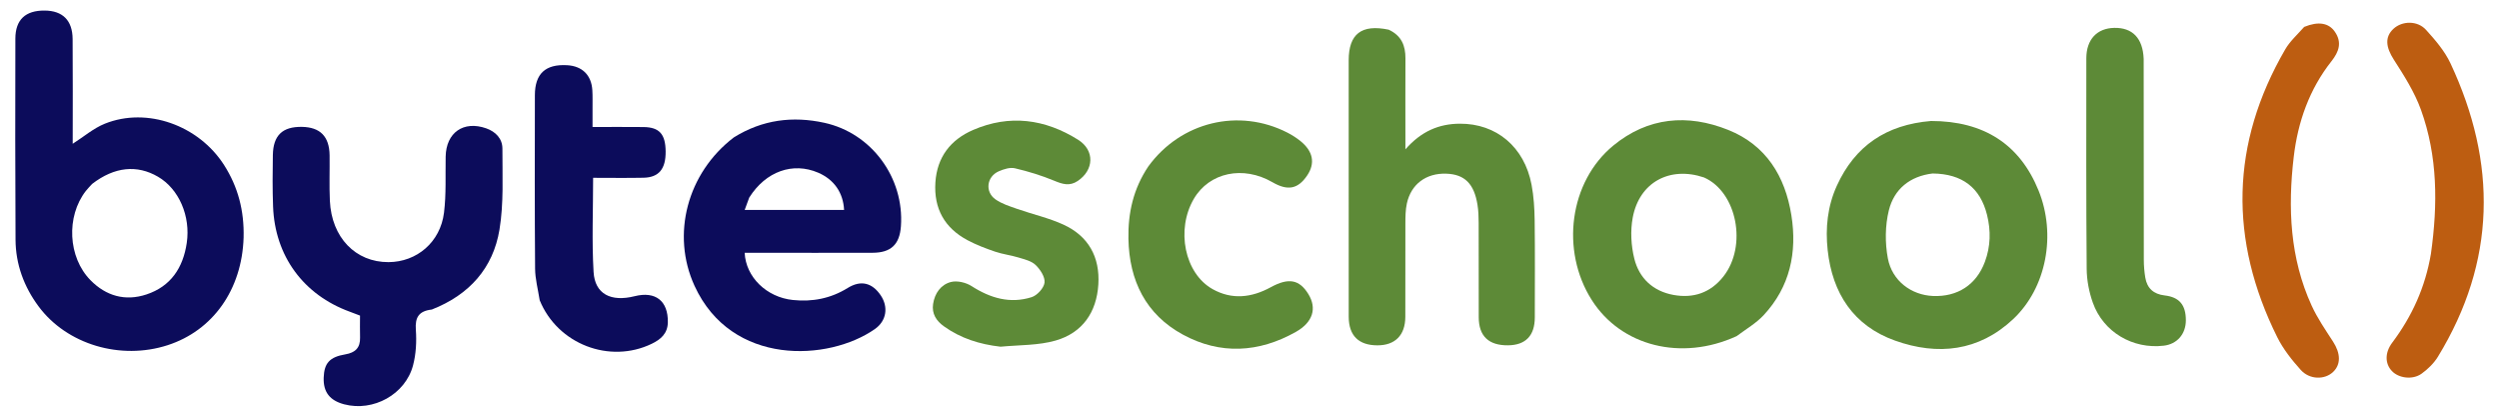
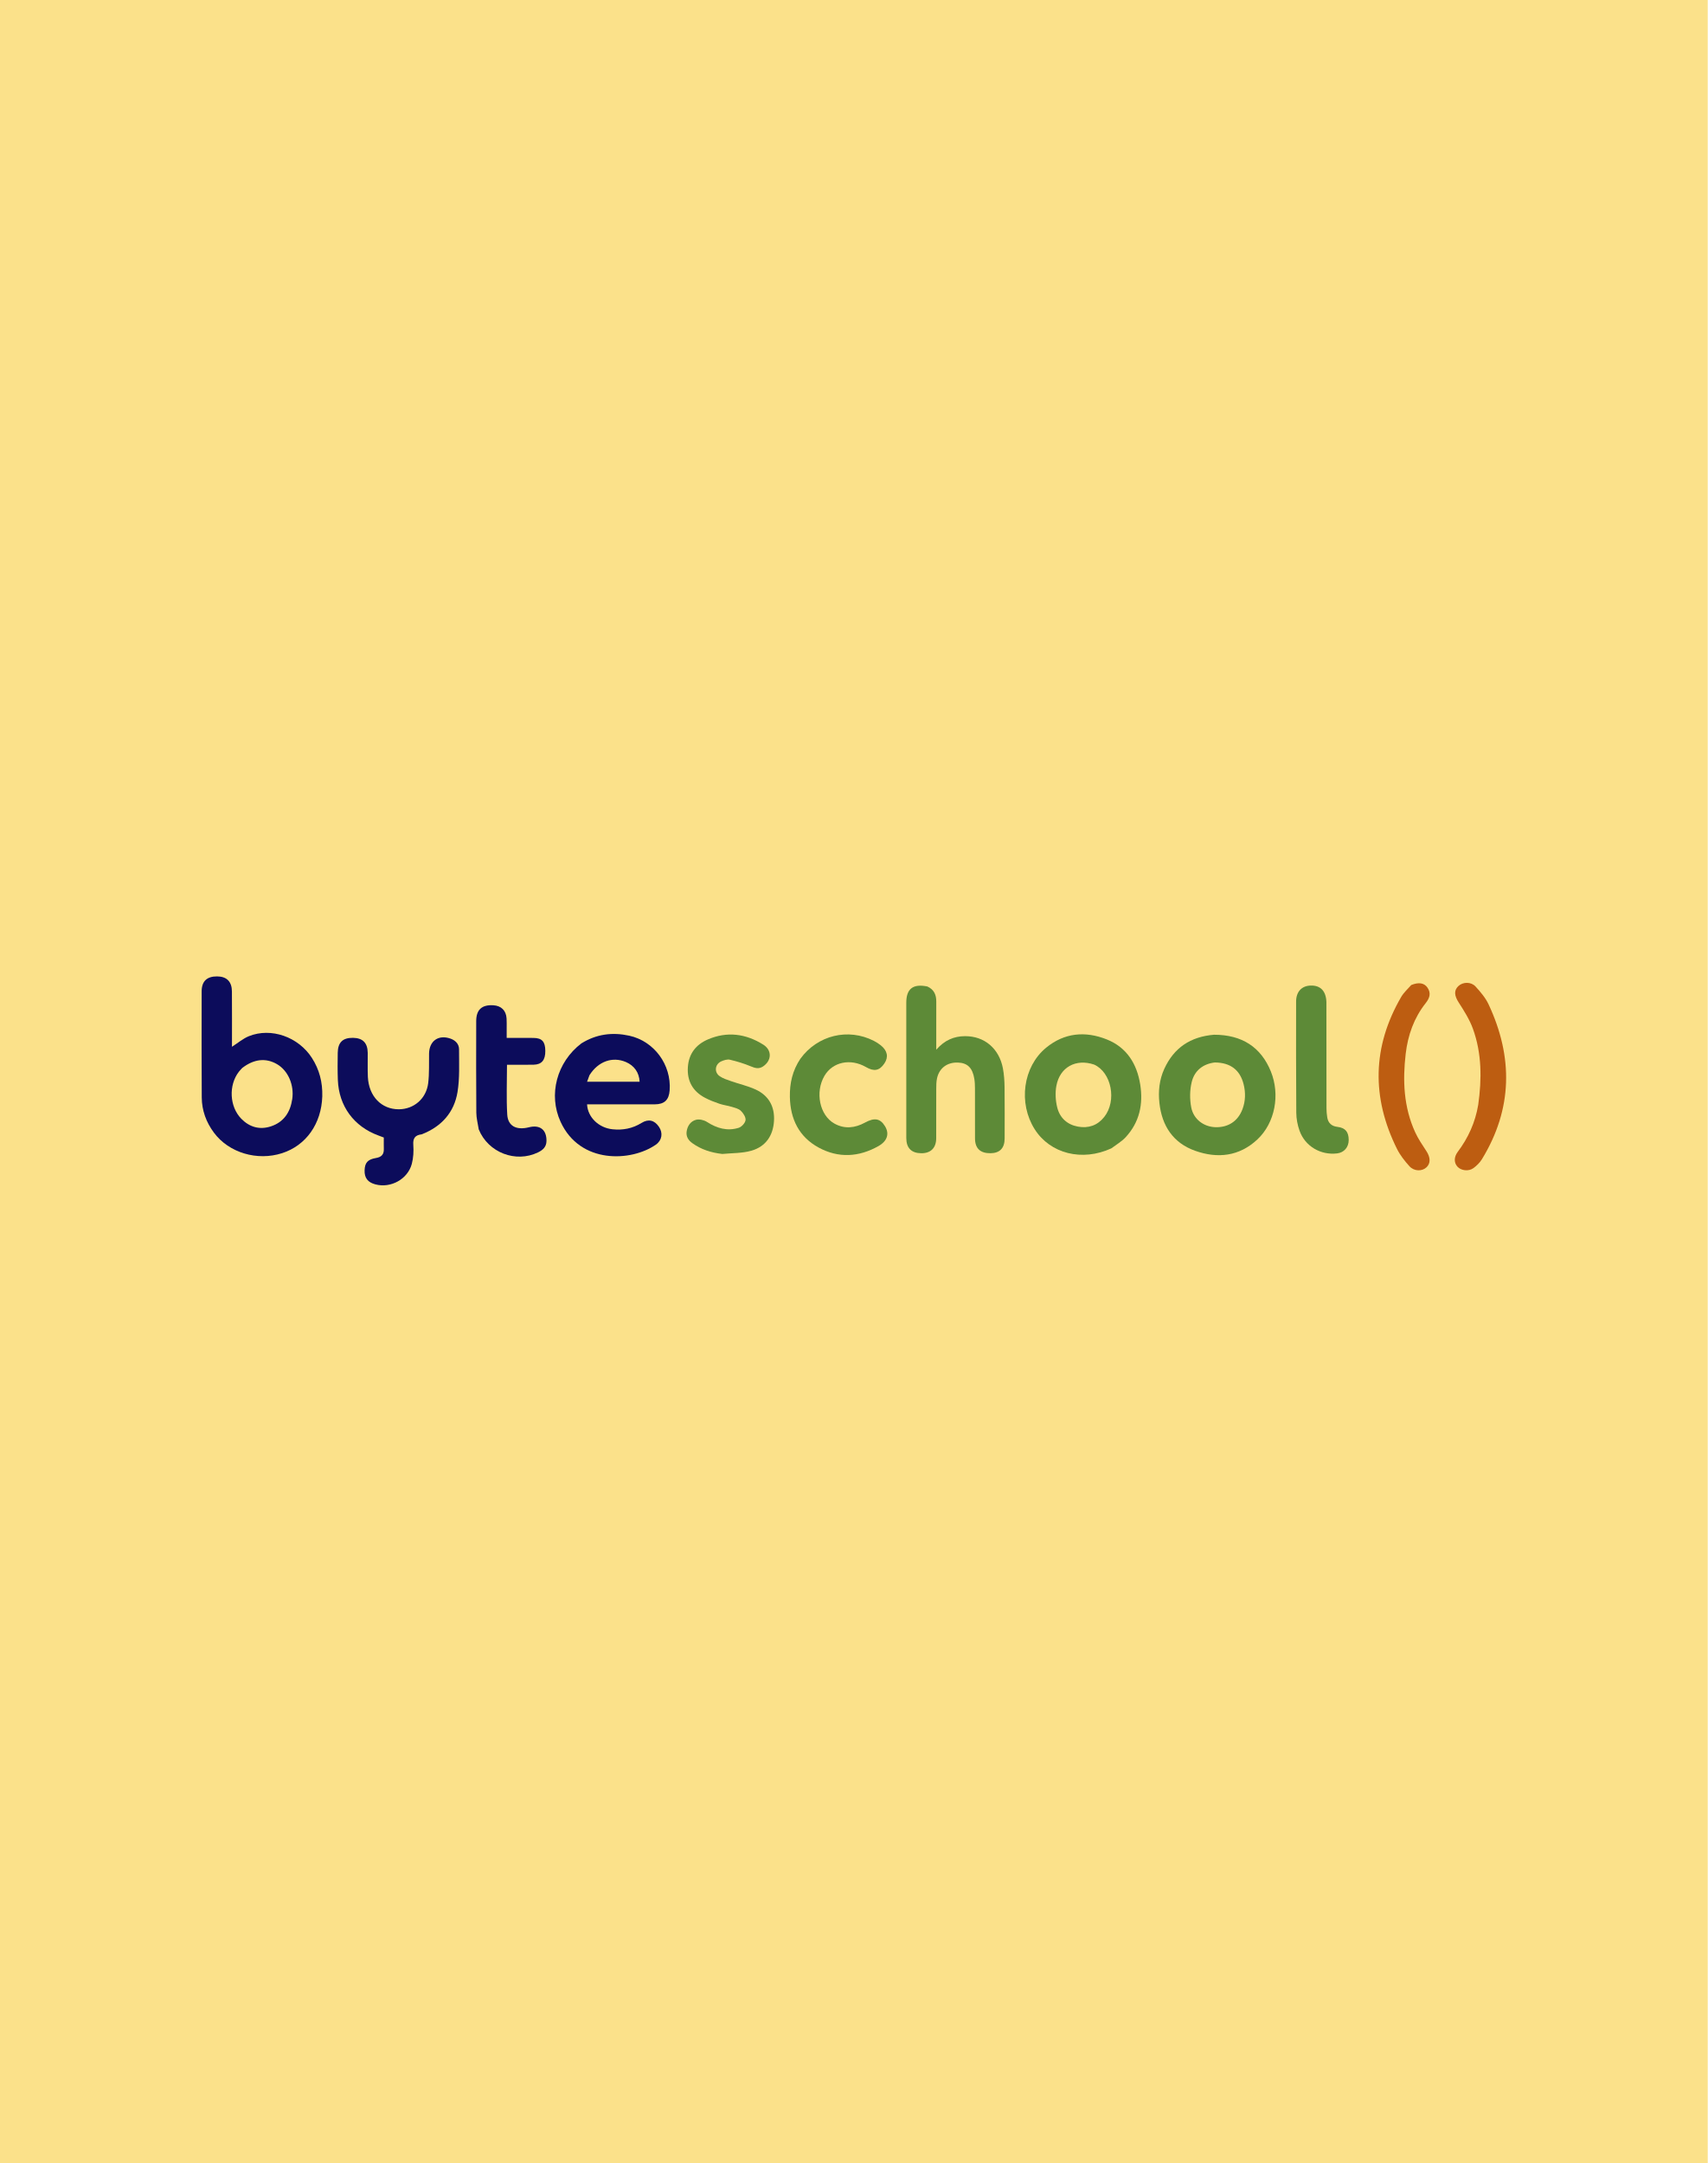
- <svg xmlns="http://www.w3.org/2000/svg" version="1.1" viewBox="105 540 1044 175" width="50%">
-   <g transform="translate(-1.492557,68.33006)">
-     <path fill="#0c0c5b" opacity="1" stroke="none" d="m 208.263,570.89 c -0.687,21.768 -12.853,38.82 -31.741,44.932 -19.661,6.362 -42.07,-0.282 -53.898,-16.183 -6.121,-8.229 -9.581,-17.581 -9.639,-27.874 -0.158,-27.979 -0.145,-55.96 -0.074,-83.94 0.02,-7.97 4.235,-11.81 12.246,-11.743 7.506,0.063 11.613,4.068 11.677,11.884 0.12,14.598 0.034,29.198 0.034,43.745 4.652,-2.963 8.712,-6.493 13.429,-8.387 17.585,-7.062 39.16,0.635 49.793,17.246 5.832,9.109 8.464,19.092 8.173,30.322 m -63.266,-22.43 c -0.891,0.988 -1.848,1.925 -2.662,2.973 -8.258,10.644 -7.473,27.641 1.952,37.235 6.492,6.609 14.514,8.888 23.352,5.973 10.199,-3.364 15.334,-11.133 16.874,-21.522 1.658,-11.187 -3.275,-22.564 -12.019,-27.65 -8.735,-5.081 -18.118,-4.211 -27.497,2.992 z" id="path2" />
-     <path fill="#5d8a37" opacity="1" stroke="none" d="m 686.648,484.071 c 5.4,2.502 7.019,6.736 6.992,11.988 -0.057,11 -0.017,22 -0.017,32.999 0,1.246 -6e-5,2.492 -6e-5,4.975 6.622,-7.545 14.012,-10.659 22.744,-10.707 15.258,-0.084 26.974,9.688 29.96,25.488 0.922,4.88 1.234,9.929 1.297,14.907 0.172,13.498 0.072,26.999 0.06,40.499 -0.007,7.609 -3.833,11.578 -11.177,11.65 -8.087,0.079 -12.219,-3.807 -12.247,-11.695 -0.047,-13.166 0.013,-26.333 -0.032,-39.5 -0.008,-2.491 -0.093,-5.013 -0.485,-7.466 -1.415,-8.86 -5.417,-12.762 -13.091,-13.014 -8.344,-0.274 -14.63,4.339 -16.407,12.392 -0.602,2.73 -0.618,5.624 -0.63,8.444 -0.055,13 0.036,26 -0.028,38.999 -0.038,7.652 -4.291,11.871 -11.684,11.853 -7.851,-0.019 -11.955,-4.077 -11.96,-11.998 -0.024,-35.667 -0.02,-71.333 -0.012,-106.999 0.002,-11.019 5.312,-15.203 16.718,-12.815 z" id="path3" />
-     <path fill="#0c0c5b" opacity="1" stroke="none" d="m 413.061,529.056 c 11.979,-7.456 24.639,-8.986 37.833,-6.104 19.74,4.313 33.409,22.965 31.977,43.178 -0.54,7.624 -4.146,11.078 -11.866,11.102 -15.833,0.05 -31.666,0.01 -47.5,0.007 -1.97,-3.6e-4 -3.94,-6e-5 -5.915,-6e-5 0.488,10.203 9.222,18.564 20.09,19.701 8.212,0.859 15.843,-0.606 22.97,-5.019 5.502,-3.407 10.229,-2.161 13.774,3.081 3.275,4.843 2.478,10.641 -2.465,14.097 -19.285,13.483 -59.857,15.647 -75.314,-18.069 -9.837,-21.457 -3.042,-47.124 16.415,-61.974 m 6.431,25.138 c -0.595,1.616 -1.189,3.232 -1.89,5.136 14.338,0 27.924,0 41.522,0 -0.369,-7.258 -4.241,-12.722 -10.832,-15.552 -10.515,-4.514 -21.864,-0.619 -28.8,10.416 z" id="path4" />
-     <path fill="#0c0c5b" opacity="1" stroke="none" d="m 286.881,600.934 c -5.51,0.63 -7.025,3.345 -6.659,8.468 0.351,4.907 0.078,10.096 -1.171,14.832 -3.206,12.157 -16.616,19.466 -28.759,16.28 -6.052,-1.588 -8.783,-5.136 -8.575,-11.138 0.21,-6.053 2.47,-8.617 9.061,-9.73 4.102,-0.693 6.262,-2.727 6.137,-7.015 -0.087,-2.986 -0.017,-5.976 -0.017,-9.171 -1.491,-0.566 -2.86,-1.106 -4.242,-1.608 -19.396,-7.055 -31.316,-23.261 -32.082,-43.938 -0.265,-7.158 -0.216,-14.333 -0.092,-21.497 0.143,-8.23 4.031,-11.891 12.118,-11.766 7.655,0.118 11.493,4.006 11.59,11.874 0.079,6.332 -0.177,12.676 0.114,18.997 0.706,15.323 10.719,25.67 24.496,25.614 11.824,-0.048 21.655,-8.341 23.184,-20.645 0.96,-7.726 0.545,-15.627 0.692,-23.451 0.189,-9.995 7.454,-15.106 16.94,-11.775 3.956,1.389 6.781,4.33 6.77,8.469 -0.032,11.294 0.599,22.783 -1.227,33.832 -2.651,16.037 -12.574,27.221 -28.28,33.369 z" id="path5" />
-     <path fill="#5d8a37" opacity="1" stroke="none" d="m 913.197,522.196 c 22.139,-0.006 37.155,9.816 44.956,29.086 7.424,18.337 3.32,40.561 -10.629,53.656 -14.342,13.463 -31.509,15.333 -49.324,8.979 -17.366,-6.193 -26.213,-19.767 -28.168,-37.795 -0.997,-9.195 -0.084,-18.281 3.823,-26.87 7.607,-16.721 20.709,-25.515 39.343,-27.055 m 0.651,21.921 c -9.468,1.137 -16.076,6.532 -18.262,15.404 -1.569,6.364 -1.632,13.575 -0.412,20.039 1.786,9.467 9.869,15.337 18.861,15.71 10.259,0.425 18.114,-4.683 21.68,-14.265 2.392,-6.428 2.545,-13.009 0.881,-19.651 -2.812,-11.223 -10.261,-17.11 -22.747,-17.237 z" id="path6" />
-     <path fill="#5d8a37" opacity="1" stroke="none" d="m 831.997,612.042 c -23.08,10.584 -48.279,4.198 -60.534,-15.099 -13.107,-20.639 -9.367,-49.392 9.039,-64.506 14.433,-11.852 30.997,-13.315 47.992,-6.507 15.834,6.343 23.781,19.384 26.374,35.612 2.477,15.504 -0.566,29.948 -11.606,41.773 -3.121,3.343 -7.257,5.739 -11.264,8.727 m -13.591,-66.253 c -14.306,-4.844 -27.055,1.963 -29.814,16.752 -1.032,5.534 -0.698,11.732 0.677,17.21 2.036,8.107 7.791,13.512 16.307,15.075 8.379,1.538 15.544,-0.91 20.89,-7.692 10.05,-12.75 5.71,-35.235 -8.06,-41.344 z" id="path7" />
-     <path fill="#5d8a37" opacity="1" stroke="none" d="m 524.481,616.451 c -8.853,-1.005 -16.687,-3.534 -23.628,-8.495 -3.198,-2.286 -5.159,-5.262 -4.544,-9.347 0.675,-4.483 3.26,-8.1 7.454,-9.177 2.602,-0.669 6.289,0.212 8.639,1.721 7.844,5.038 16.094,7.449 25.075,4.61 2.319,-0.733 5.122,-3.808 5.39,-6.081 0.276,-2.33 -1.798,-5.499 -3.742,-7.364 -1.782,-1.71 -4.703,-2.363 -7.228,-3.135 -3.174,-0.971 -6.537,-1.35 -9.67,-2.419 -3.917,-1.337 -7.837,-2.826 -11.485,-4.761 -9.628,-5.106 -14.188,-13.241 -13.472,-24.18 0.691,-10.551 6.349,-17.815 15.753,-21.881 15.245,-6.592 30.055,-4.581 43.863,4.089 7.057,4.431 6.647,12.657 -0.155,17.213 -3.394,2.274 -6.346,1.344 -9.819,-0.099 -5.287,-2.197 -10.836,-3.89 -16.413,-5.199 -2.053,-0.482 -4.669,0.354 -6.741,1.253 -5.051,2.193 -5.892,8.542 -1.402,11.717 2.639,1.866 5.938,2.886 9.048,3.978 6.426,2.256 13.179,3.75 19.337,6.566 10.476,4.79 15.316,13.548 14.602,25.011 -0.725,11.634 -6.645,20.176 -17.815,23.4 -7.187,2.075 -15.043,1.831 -23.048,2.58 z" id="path8" />
-     <path fill="#0c0c5b" opacity="1" stroke="none" d="m 331.957,597.043 c -0.737,-4.648 -1.887,-8.908 -1.92,-13.177 -0.184,-24.145 -0.137,-48.291 -0.089,-72.437 0.018,-9.017 4.441,-13.036 13.463,-12.528 6.296,0.355 10.148,4.105 10.539,10.406 0.154,2.489 0.075,4.994 0.086,7.492 0.011,2.465 0.002,4.931 0.002,7.908 7.378,0 14.331,-0.061 21.282,0.018 6.633,0.075 9.181,2.943 9.256,10.168 0.076,7.303 -2.794,10.862 -9.226,11 -6.941,0.148 -13.889,0.034 -21.07,0.034 0,13.472 -0.566,26.437 0.191,39.325 0.541,9.212 7.24,12.601 17.17,10.106 8.722,-2.191 13.993,1.985 13.858,10.871 -0.071,4.7 -2.923,7.159 -6.74,9.005 -17.546,8.487 -39.316,0.194 -46.804,-18.19 z" id="path9" />
-     <path fill="#5d8a37" opacity="1" stroke="none" d="m 586.205,541.194 c 13.58,-18.686 37.806,-24.507 58.09,-14.154 1.914,0.977 3.77,2.157 5.445,3.501 5.349,4.293 6.288,9.298 2.861,14.383 -3.849,5.711 -8.12,6.548 -14.522,2.842 -12.251,-7.09 -26.383,-4.102 -32.847,6.947 -7.535,12.88 -3.856,31.134 7.847,37.696 8.13,4.559 16.367,3.543 24.293,-0.792 7.394,-4.044 11.943,-3.287 15.719,2.873 3.641,5.939 1.899,11.761 -5.218,15.774 -15.483,8.731 -31.605,9.618 -47.208,1.138 -15.501,-8.425 -22.43,-22.546 -22.753,-40.042 -0.199,-10.756 2.03,-20.824 8.293,-30.165 z" id="path10" />
-     <path fill="#5d8a37" opacity="1" stroke="none" d="m 1002.048,496.233 c 0.013,28.285 0.01,56.099 0.059,83.913 0,2.481 0.209,4.989 0.615,7.436 0.746,4.499 3.489,6.93 8.077,7.457 6.166,0.709 8.883,3.986 8.875,10.397 -0.01,5.729 -3.654,9.927 -9.196,10.587 -12.971,1.543 -25.287,-5.647 -29.666,-17.945 -1.588,-4.46 -2.534,-9.392 -2.573,-14.119 -0.243,-29.311 -0.164,-58.625 -0.147,-87.939 0.004,-7.827 4.412,-12.551 11.648,-12.705 7.59,-0.162 11.967,4.266 12.307,12.918 z" id="path11" />
-     <path fill="#bd5d11" opacity="1" stroke="none" d="m 1122.059,577.637 c 2.901,-20.63 2.834,-40.741 -4.171,-60.116 -2.67,-7.386 -7.043,-14.26 -11.326,-20.927 -3.323,-5.172 -3.896,-9.427 -0.16,-12.894 3.594,-3.335 9.995,-3.535 13.593,0.425 3.882,4.272 7.829,8.868 10.245,14.026 19.503,41.647 19.085,82.634 -5.239,122.446 -1.682,2.753 -4.204,5.211 -6.837,7.113 -3.761,2.716 -9.615,1.897 -12.434,-1.113 -2.887,-3.083 -2.995,-7.638 0.163,-11.844 8.248,-10.986 13.798,-23.112 16.166,-37.116 z" id="path12" />
-     <path fill="#bd5d11" opacity="1" stroke="none" d="m 1069.107,482.908 c 5.89,-2.41 10.259,-1.717 12.843,2.06 3.026,4.422 1.693,8.3 -1.434,12.255 -9.244,11.69 -14.049,25.31 -15.772,39.919 -2.509,21.273 -1.625,42.304 7.487,62.177 2.409,5.254 5.755,10.105 8.916,14.981 3.205,4.944 3.361,9.549 0.025,12.707 -3.486,3.3 -9.774,3.291 -13.507,-0.863 -3.746,-4.168 -7.362,-8.732 -9.838,-13.717 -20.155,-40.58 -19.535,-80.745 3.361,-120.145 1.968,-3.387 5.043,-6.13 7.919,-9.373 z" id="path13" />
-   </g>
+ <svg xmlns="http://www.w3.org/2000/svg" viewBox="0 0 300 380" width="300" height="380">
+   <rect width="300" height="380" fill="#fbe18a" />
+   <svg x="34" y="46" width="232" height="288" viewBox="105 540 1044 175" preserveAspectRatio="xMidYMid meet">
+     <g transform="translate(-1.492557,68.33006)">
+       <path fill="#0c0c5b" opacity="1" stroke="none" d="m 208.263,570.89 c -0.687,21.768 -12.853,38.82 -31.741,44.932 -19.661,6.362 -42.07,-0.282 -53.898,-16.183 -6.121,-8.229 -9.581,-17.581 -9.639,-27.874 -0.158,-27.979 -0.145,-55.96 -0.074,-83.94 0.02,-7.97 4.235,-11.81 12.246,-11.743 7.506,0.063 11.613,4.068 11.677,11.884 0.12,14.598 0.034,29.198 0.034,43.745 4.652,-2.963 8.712,-6.493 13.429,-8.387 17.585,-7.062 39.16,0.635 49.793,17.246 5.832,9.109 8.464,19.092 8.173,30.322 m -63.266,-22.43 c -0.891,0.988 -1.848,1.925 -2.662,2.973 -8.258,10.644 -7.473,27.641 1.952,37.235 6.492,6.609 14.514,8.888 23.352,5.973 10.199,-3.364 15.334,-11.133 16.874,-21.522 1.658,-11.187 -3.275,-22.564 -12.019,-27.65 -8.735,-5.081 -18.118,-4.211 -27.497,2.992 z" id="path2" />
+       <path fill="#5d8a37" opacity="1" stroke="none" d="m 686.648,484.071 c 5.4,2.502 7.019,6.736 6.992,11.988 -0.057,11 -0.017,22 -0.017,32.999 0,1.246 -6e-5,2.492 -6e-5,4.975 6.622,-7.545 14.012,-10.659 22.744,-10.707 15.258,-0.084 26.974,9.688 29.96,25.488 0.922,4.88 1.234,9.929 1.297,14.907 0.172,13.498 0.072,26.999 0.06,40.499 -0.007,7.609 -3.833,11.578 -11.177,11.65 -8.087,0.079 -12.219,-3.807 -12.247,-11.695 -0.047,-13.166 0.013,-26.333 -0.032,-39.5 -0.008,-2.491 -0.093,-5.013 -0.485,-7.466 -1.415,-8.86 -5.417,-12.762 -13.091,-13.014 -8.344,-0.274 -14.63,4.339 -16.407,12.392 -0.602,2.73 -0.618,5.624 -0.63,8.444 -0.055,13 0.036,26 -0.028,38.999 -0.038,7.652 -4.291,11.871 -11.684,11.853 -7.851,-0.019 -11.955,-4.077 -11.96,-11.998 -0.024,-35.667 -0.02,-71.333 -0.012,-106.999 0.002,-11.019 5.312,-15.203 16.718,-12.815 z" id="path3" />
+       <path fill="#0c0c5b" opacity="1" stroke="none" d="m 413.061,529.056 c 11.979,-7.456 24.639,-8.986 37.833,-6.104 19.74,4.313 33.409,22.965 31.977,43.178 -0.54,7.624 -4.146,11.078 -11.866,11.102 -15.833,0.05 -31.666,0.01 -47.5,0.007 -1.97,-3.6e-4 -3.94,-6e-5 -5.915,-6e-5 0.488,10.203 9.222,18.564 20.09,19.701 8.212,0.859 15.843,-0.606 22.97,-5.019 5.502,-3.407 10.229,-2.161 13.774,3.081 3.275,4.843 2.478,10.641 -2.465,14.097 -19.285,13.483 -59.857,15.647 -75.314,-18.069 -9.837,-21.457 -3.042,-47.124 16.415,-61.974 m 6.431,25.138 c -0.595,1.616 -1.189,3.232 -1.89,5.136 14.338,0 27.924,0 41.522,0 -0.369,-7.258 -4.241,-12.722 -10.832,-15.552 -10.515,-4.514 -21.864,-0.619 -28.8,10.416 z" id="path4" />
+       <path fill="#0c0c5b" opacity="1" stroke="none" d="m 286.881,600.934 c -5.51,0.63 -7.025,3.345 -6.659,8.468 0.351,4.907 0.078,10.096 -1.171,14.832 -3.206,12.157 -16.616,19.466 -28.759,16.28 -6.052,-1.588 -8.783,-5.136 -8.575,-11.138 0.21,-6.053 2.47,-8.617 9.061,-9.73 4.102,-0.693 6.262,-2.727 6.137,-7.015 -0.087,-2.986 -0.017,-5.976 -0.017,-9.171 -1.491,-0.566 -2.86,-1.106 -4.242,-1.608 -19.396,-7.055 -31.316,-23.261 -32.082,-43.938 -0.265,-7.158 -0.216,-14.333 -0.092,-21.497 0.143,-8.23 4.031,-11.891 12.118,-11.766 7.655,0.118 11.493,4.006 11.59,11.874 0.079,6.332 -0.177,12.676 0.114,18.997 0.706,15.323 10.719,25.67 24.496,25.614 11.824,-0.048 21.655,-8.341 23.184,-20.645 0.96,-7.726 0.545,-15.627 0.692,-23.451 0.189,-9.995 7.454,-15.106 16.94,-11.775 3.956,1.389 6.781,4.33 6.77,8.469 -0.032,11.294 0.599,22.783 -1.227,33.832 -2.651,16.037 -12.574,27.221 -28.28,33.369 z" id="path5" />
+       <path fill="#5d8a37" opacity="1" stroke="none" d="m 913.197,522.196 c 22.139,-0.006 37.155,9.816 44.956,29.086 7.424,18.337 3.32,40.561 -10.629,53.656 -14.342,13.463 -31.509,15.333 -49.324,8.979 -17.366,-6.193 -26.213,-19.767 -28.168,-37.795 -0.997,-9.195 -0.084,-18.281 3.823,-26.87 7.607,-16.721 20.709,-25.515 39.343,-27.055 m 0.651,21.921 c -9.468,1.137 -16.076,6.532 -18.262,15.404 -1.569,6.364 -1.632,13.575 -0.412,20.039 1.786,9.467 9.869,15.337 18.861,15.71 10.259,0.425 18.114,-4.683 21.68,-14.265 2.392,-6.428 2.545,-13.009 0.881,-19.651 -2.812,-11.223 -10.261,-17.11 -22.747,-17.237 z" id="path6" />
+       <path fill="#5d8a37" opacity="1" stroke="none" d="m 831.997,612.042 c -23.08,10.584 -48.279,4.198 -60.534,-15.099 -13.107,-20.639 -9.367,-49.392 9.039,-64.506 14.433,-11.852 30.997,-13.315 47.992,-6.507 15.834,6.343 23.781,19.384 26.374,35.612 2.477,15.504 -0.566,29.948 -11.606,41.773 -3.121,3.343 -7.257,5.739 -11.264,8.727 m -13.591,-66.253 c -14.306,-4.844 -27.055,1.963 -29.814,16.752 -1.032,5.534 -0.698,11.732 0.677,17.21 2.036,8.107 7.791,13.512 16.307,15.075 8.379,1.538 15.544,-0.91 20.89,-7.692 10.05,-12.75 5.71,-35.235 -8.06,-41.344 z" id="path7" />
+       <path fill="#5d8a37" opacity="1" stroke="none" d="m 524.481,616.451 c -8.853,-1.005 -16.687,-3.534 -23.628,-8.495 -3.198,-2.286 -5.159,-5.262 -4.544,-9.347 0.675,-4.483 3.26,-8.1 7.454,-9.177 2.602,-0.669 6.289,0.212 8.639,1.721 7.844,5.038 16.094,7.449 25.075,4.61 2.319,-0.733 5.122,-3.808 5.39,-6.081 0.276,-2.33 -1.798,-5.499 -3.742,-7.364 -1.782,-1.71 -4.703,-2.363 -7.228,-3.135 -3.174,-0.971 -6.537,-1.35 -9.67,-2.419 -3.917,-1.337 -7.837,-2.826 -11.485,-4.761 -9.628,-5.106 -14.188,-13.241 -13.472,-24.18 0.691,-10.551 6.349,-17.815 15.753,-21.881 15.245,-6.592 30.055,-4.581 43.863,4.089 7.057,4.431 6.647,12.657 -0.155,17.213 -3.394,2.274 -6.346,1.344 -9.819,-0.099 -5.287,-2.197 -10.836,-3.89 -16.413,-5.199 -2.053,-0.482 -4.669,0.354 -6.741,1.253 -5.051,2.193 -5.892,8.542 -1.402,11.717 2.639,1.866 5.938,2.886 9.048,3.978 6.426,2.256 13.179,3.75 19.337,6.566 10.476,4.79 15.316,13.548 14.602,25.011 -0.725,11.634 -6.645,20.176 -17.815,23.4 -7.187,2.075 -15.043,1.831 -23.048,2.58 z" id="path8" />
+       <path fill="#0c0c5b" opacity="1" stroke="none" d="m 331.957,597.043 c -0.737,-4.648 -1.887,-8.908 -1.92,-13.177 -0.184,-24.145 -0.137,-48.291 -0.089,-72.437 0.018,-9.017 4.441,-13.036 13.463,-12.528 6.296,0.355 10.148,4.105 10.539,10.406 0.154,2.489 0.075,4.994 0.086,7.492 0.011,2.465 0.002,4.931 0.002,7.908 7.378,0 14.331,-0.061 21.282,0.018 6.633,0.075 9.181,2.943 9.256,10.168 0.076,7.303 -2.794,10.862 -9.226,11 -6.941,0.148 -13.889,0.034 -21.07,0.034 0,13.472 -0.566,26.437 0.191,39.325 0.541,9.212 7.24,12.601 17.17,10.106 8.722,-2.191 13.993,1.985 13.858,10.871 -0.071,4.7 -2.923,7.159 -6.74,9.005 -17.546,8.487 -39.316,0.194 -46.804,-18.19 z" id="path9" />
+       <path fill="#5d8a37" opacity="1" stroke="none" d="m 586.205,541.194 c 13.58,-18.686 37.806,-24.507 58.09,-14.154 1.914,0.977 3.77,2.157 5.445,3.501 5.349,4.293 6.288,9.298 2.861,14.383 -3.849,5.711 -8.12,6.548 -14.522,2.842 -12.251,-7.09 -26.383,-4.102 -32.847,6.947 -7.535,12.88 -3.856,31.134 7.847,37.696 8.13,4.559 16.367,3.543 24.293,-0.792 7.394,-4.044 11.943,-3.287 15.719,2.873 3.641,5.939 1.899,11.761 -5.218,15.774 -15.483,8.731 -31.605,9.618 -47.208,1.138 -15.501,-8.425 -22.43,-22.546 -22.753,-40.042 -0.199,-10.756 2.03,-20.824 8.293,-30.165 z" id="path10" />
+       <path fill="#5d8a37" opacity="1" stroke="none" d="m 1002.048,496.233 c 0.013,28.285 0.01,56.099 0.059,83.913 0,2.481 0.209,4.989 0.615,7.436 0.746,4.499 3.489,6.93 8.077,7.457 6.166,0.709 8.883,3.986 8.875,10.397 -0.01,5.729 -3.654,9.927 -9.196,10.587 -12.971,1.543 -25.287,-5.647 -29.666,-17.945 -1.588,-4.46 -2.534,-9.392 -2.573,-14.119 -0.243,-29.311 -0.164,-58.625 -0.147,-87.939 0.004,-7.827 4.412,-12.551 11.648,-12.705 7.59,-0.162 11.967,4.266 12.307,12.918 z" id="path11" />
+       <path fill="#bd5d11" opacity="1" stroke="none" d="m 1122.059,577.637 c 2.901,-20.63 2.834,-40.741 -4.171,-60.116 -2.67,-7.386 -7.043,-14.26 -11.326,-20.927 -3.323,-5.172 -3.896,-9.427 -0.16,-12.894 3.594,-3.335 9.995,-3.535 13.593,0.425 3.882,4.272 7.829,8.868 10.245,14.026 19.503,41.647 19.085,82.634 -5.239,122.446 -1.682,2.753 -4.204,5.211 -6.837,7.113 -3.761,2.716 -9.615,1.897 -12.434,-1.113 -2.887,-3.083 -2.995,-7.638 0.163,-11.844 8.248,-10.986 13.798,-23.112 16.166,-37.116 z" id="path12" />
+       <path fill="#bd5d11" opacity="1" stroke="none" d="m 1069.107,482.908 c 5.89,-2.41 10.259,-1.717 12.843,2.06 3.026,4.422 1.693,8.3 -1.434,12.255 -9.244,11.69 -14.049,25.31 -15.772,39.919 -2.509,21.273 -1.625,42.304 7.487,62.177 2.409,5.254 5.755,10.105 8.916,14.981 3.205,4.944 3.361,9.549 0.025,12.707 -3.486,3.3 -9.774,3.291 -13.507,-0.863 -3.746,-4.168 -7.362,-8.732 -9.838,-13.717 -20.155,-40.58 -19.535,-80.745 3.361,-120.145 1.968,-3.387 5.043,-6.13 7.919,-9.373 z" id="path13" />
+     </g>
+   </svg>
</svg>
